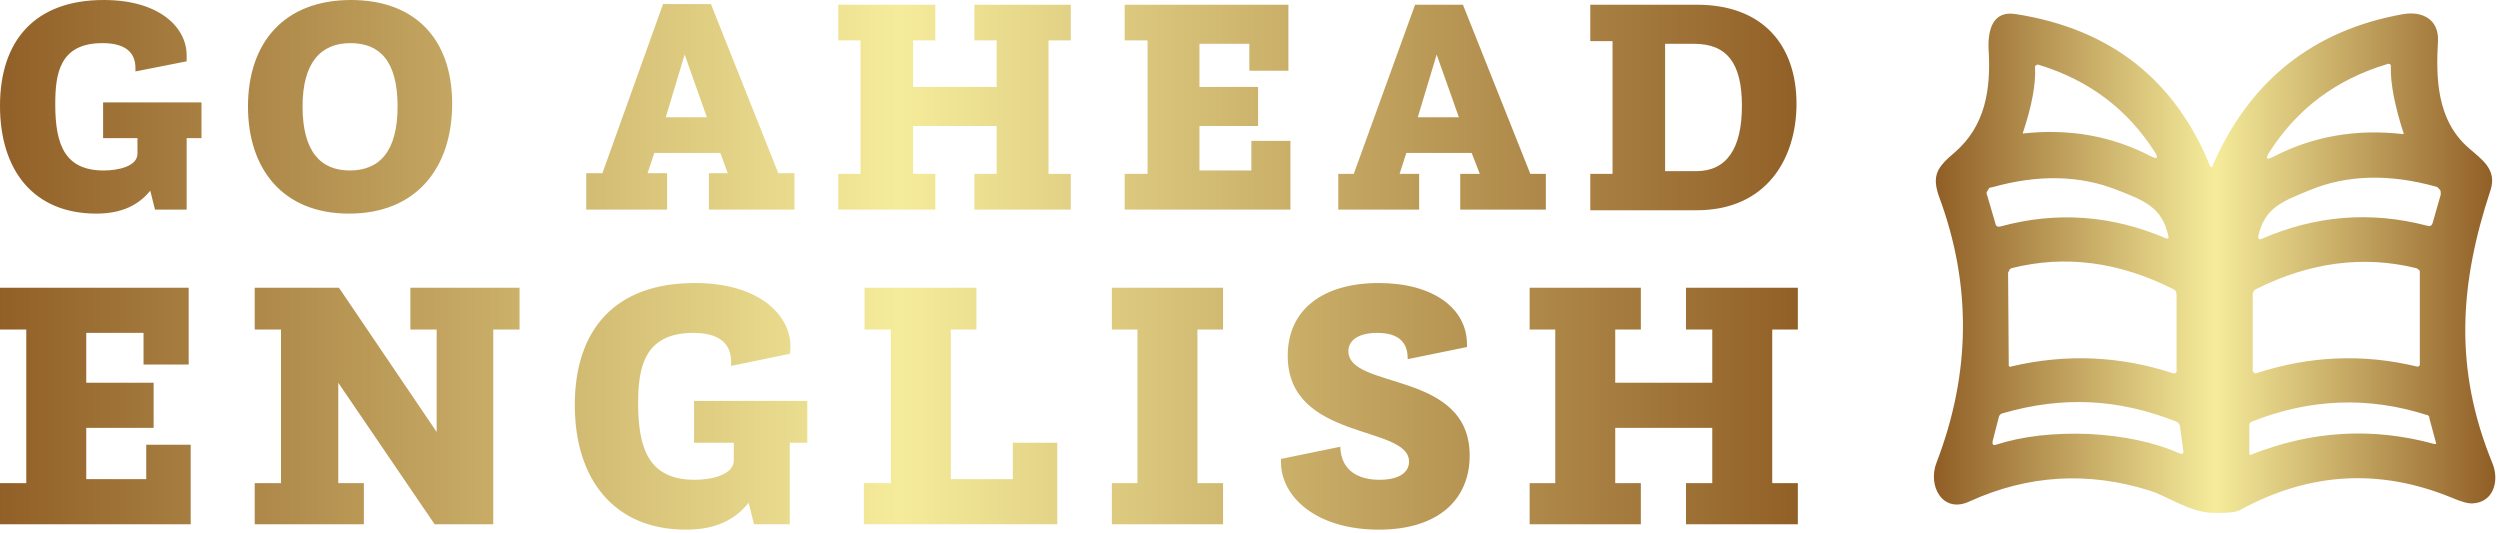
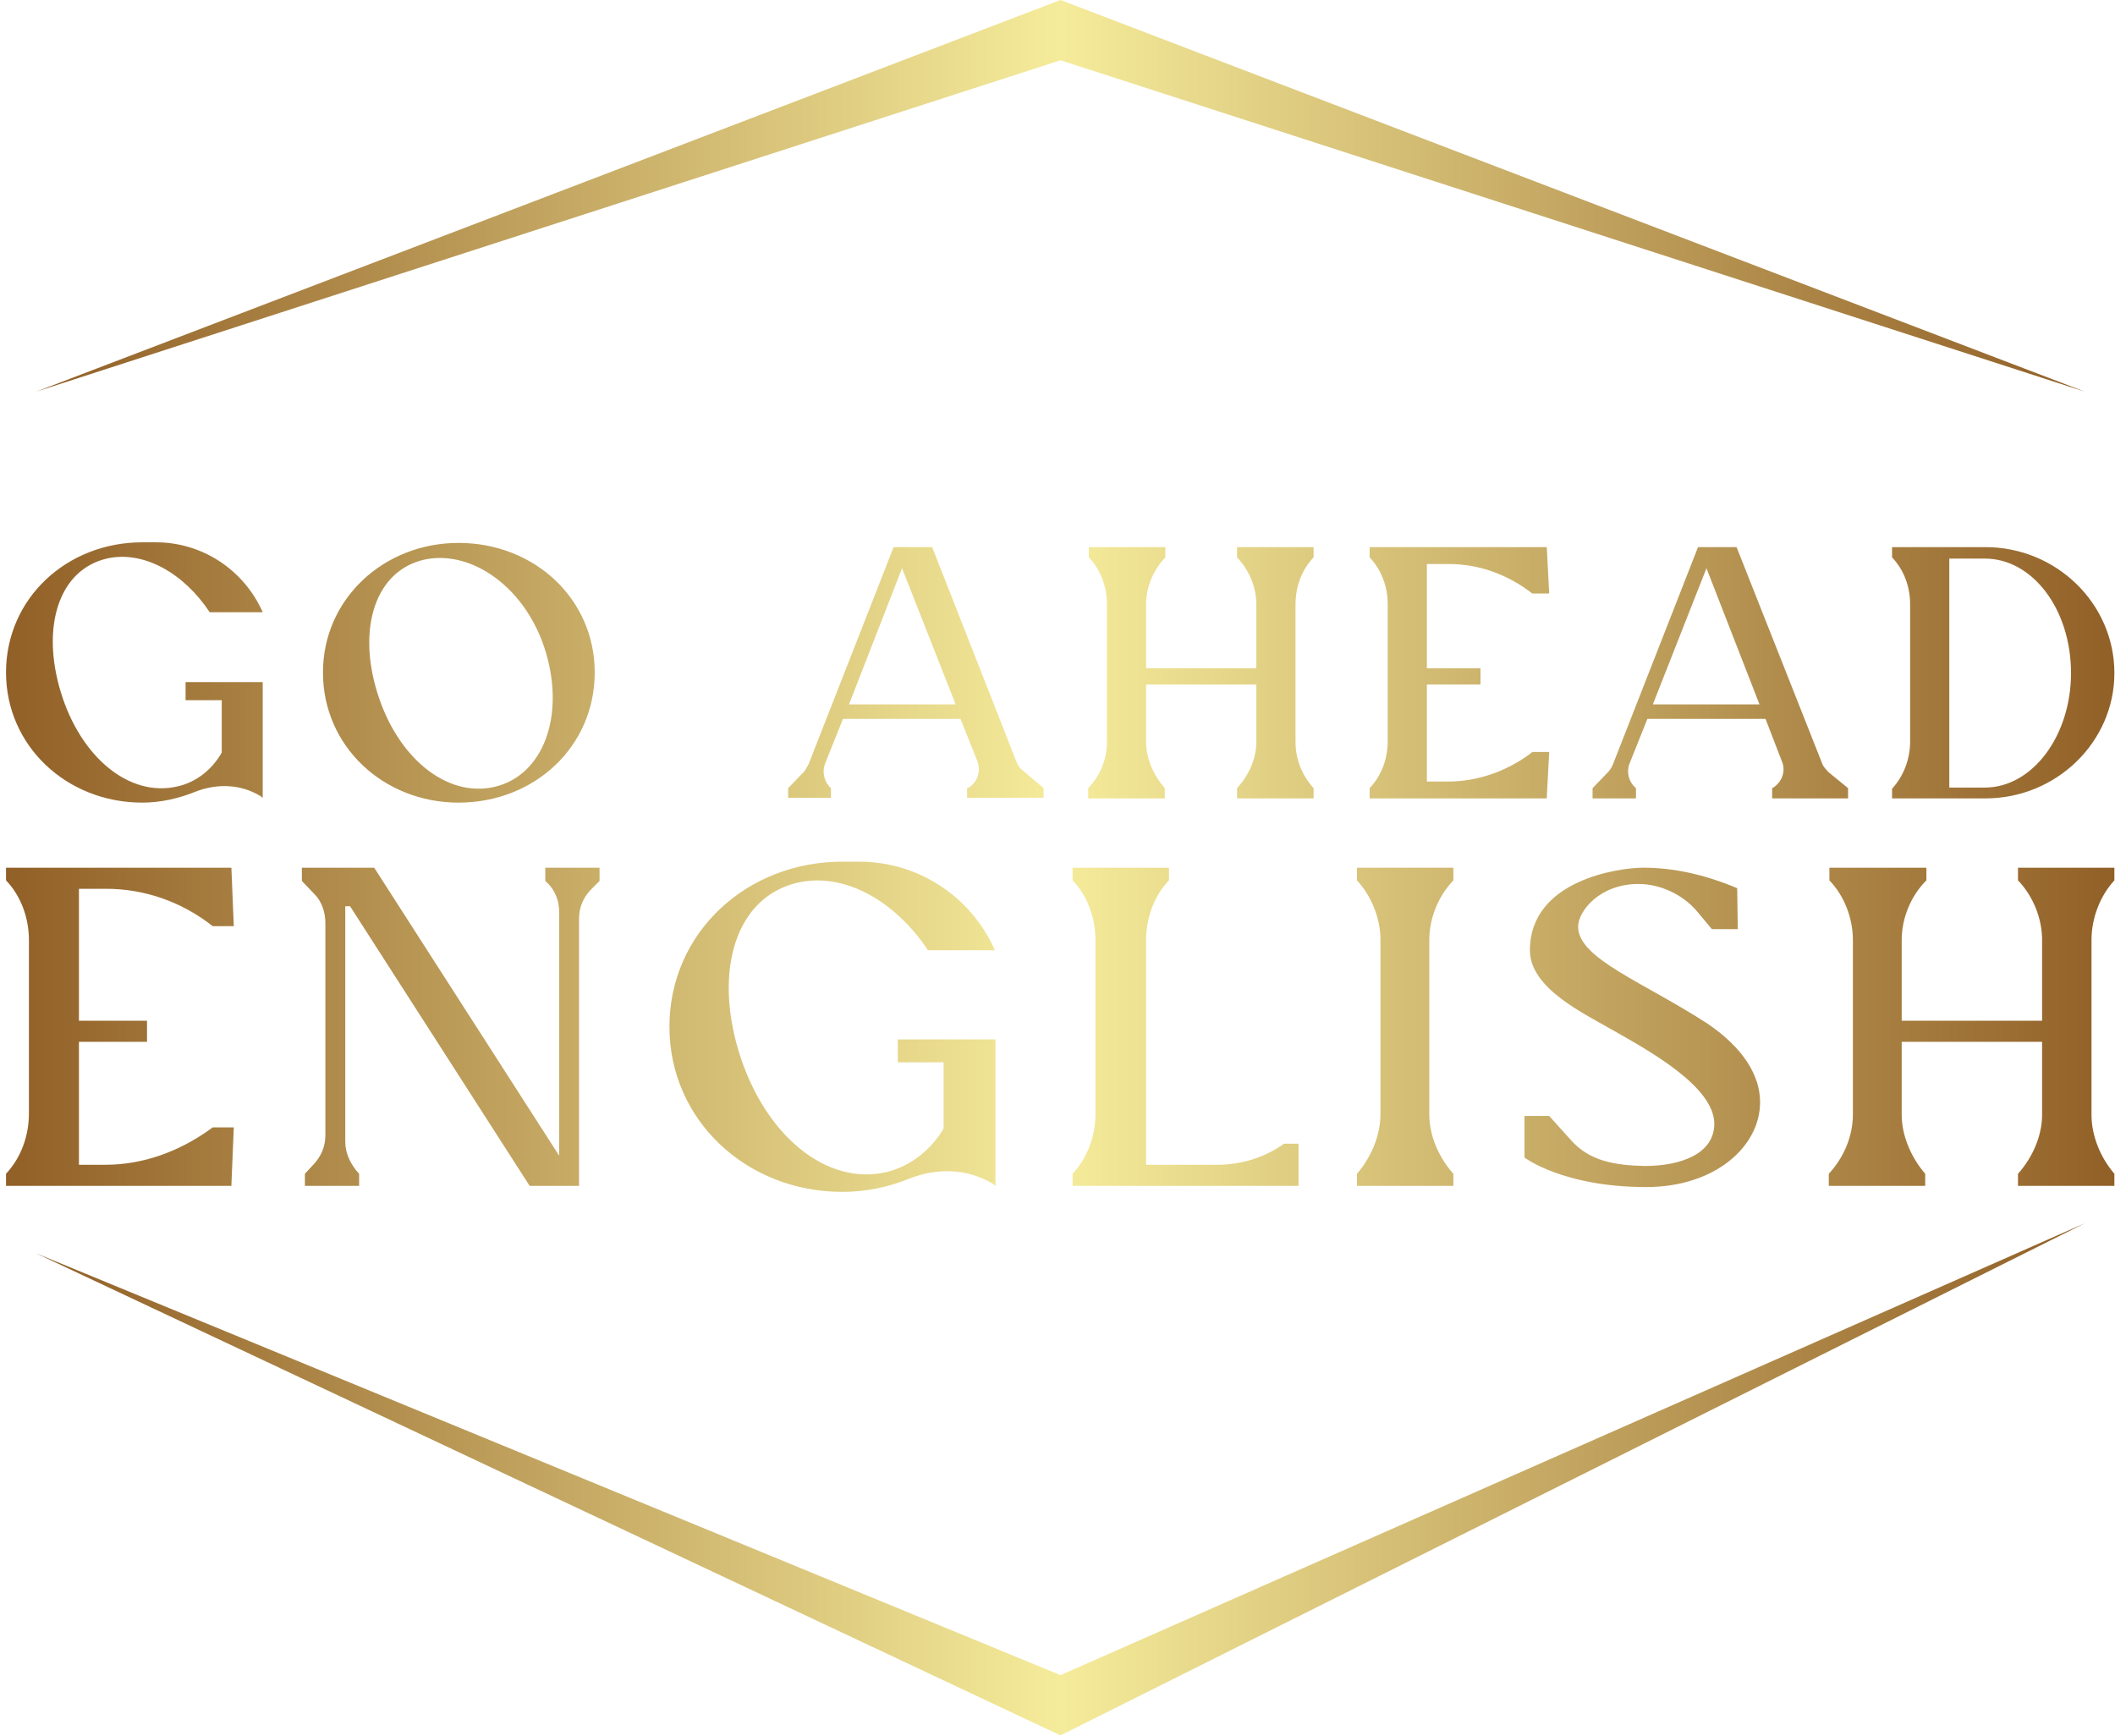
- <svg xmlns="http://www.w3.org/2000/svg" version="1.2" viewBox="0 0 371 79" width="371" height="79">
+ <svg xmlns="http://www.w3.org/2000/svg" version="1.2" viewBox="0 0 351 288" width="351" height="288">
  <defs>
-     <linearGradient id="g1" x2="1" gradientUnits="userSpaceOnUse" gradientTransform="matrix(83.332,0,0,74.084,287.001,2.001)">
+     <linearGradient id="g1" x2="1" gradientUnits="userSpaceOnUse" gradientTransform="matrix(340,0,0,288,6,0)">
      <stop offset="0" stop-color="#905e26" />
      <stop offset=".5" stop-color="#f5ec9b" />
      <stop offset="1" stop-color="#905e26" />
    </linearGradient>
-     <linearGradient id="g2" x2="1" gradientUnits="userSpaceOnUse" gradientTransform="matrix(266.667,0,0,31.731,0,0)">
+     <linearGradient id="g2" x2="1" gradientUnits="userSpaceOnUse" gradientTransform="matrix(350,0,0,43.162,1,90)">
      <stop offset="0" stop-color="#905e26" />
      <stop offset=".5" stop-color="#f5ec9b" />
      <stop offset="1" stop-color="#905e26" />
    </linearGradient>
-     <linearGradient id="g3" x2="1" gradientUnits="userSpaceOnUse" gradientTransform="matrix(266.667,0,0,36.575,0,42)">
+     <linearGradient id="g3" x2="1" gradientUnits="userSpaceOnUse" gradientTransform="matrix(350,0,0,54.789,1,143)">
      <stop offset="0" stop-color="#905e26" />
      <stop offset=".5" stop-color="#f5ec9b" />
      <stop offset="1" stop-color="#905e26" />
    </linearGradient>
  </defs>
  <style>
		.s0 { fill: url(#g1) } 
		.s1 { fill: url(#g2) } 
		.s2 { fill: url(#g3) } 
	</style>
-   <g id="SvgjsG1448">
-     <path class="s0" d="m328 24.7q0 0 0.1 0.1 0 0 0.1 0 0 0 0.1 0 0-0.1 0-0.1 8.2-19 28.3-22.6c2.9-0.5 5.3 0.8 5.2 3.9-0.3 5.3-0.3 11.8 4.6 16 1.8 1.6 4.2 3.1 3.2 6.2-4.6 13.9-5.5 26.5 0.3 40.6 1 2.5 0.2 5.7-2.9 5.9q-1 0.1-3.3-0.9-16-6.5-31.3 1.9-1 0.5-4.1 0.4c-3.4-0.1-6.7-2.5-9.3-3.3q-13.7-4.3-26.7 1.6c-4 1.9-6.3-2.3-4.9-5.8q7.6-19.8 0.4-39.3c-1.2-3.3-0.3-4.5 2.3-6.7 4.5-3.9 5.4-9.3 5-15.4-0.1-2.9 0.7-5.7 4.1-5.1q21 3.3 28.8 22.6zm-27.8-5q0 0 0 0.1 0 0 0 0 0 0 0 0 0.1 0.1 0.1 0 10.3-1.1 18.9 3.4 1.4 0.7 0.6-0.6-6.1-9.6-17.3-13-0.1 0-0.2 0-0.1 0-0.1 0.1-0.1 0-0.2 0.1 0 0.1 0 0.2 0.2 3.7-1.8 9.7zm56.5 0.1q-2-6.2-1.9-9.9 0-0.1 0-0.2-0.1-0.1-0.1-0.2-0.1 0-0.2 0-0.1-0.1-0.2 0-11.4 3.4-17.6 13.2-0.8 1.3 0.6 0.6 8.8-4.6 19.3-3.4 0 0 0 0 0 0 0.1 0 0-0.1 0-0.1 0 0 0 0zm3.5 13.7q0.6 0.2 0.8-0.4l1.2-4.2q0-0.1 0-0.4 0-0.2-0.1-0.3-0.1-0.2-0.3-0.3-0.1-0.2-0.3-0.2-10.4-2.9-18.7 0.5c-4.1 1.7-6.8 2.6-7.7 7q0 0 0 0.1 0.1 0.1 0.1 0.1 0.1 0.1 0.1 0.1 0.1 0 0.2 0 12.1-5.3 24.7-2zm-63.3 0.1q12.5-3.4 24.6 1.8 0.1 0 0.1 0 0.1 0 0.2-0.1 0 0 0-0.1 0.1 0 0-0.1c-0.9-4.3-3.5-5.3-7.6-6.9q-8.3-3.3-18.6-0.4-0.2 0-0.4 0.1-0.1 0.2-0.2 0.3-0.1 0.2-0.2 0.4 0 0.2 0.1 0.4l1.2 4.1q0.1 0.7 0.8 0.5zm1.5 20.8q12.2-2.9 24.1 1 0.1 0 0.2 0 0.1 0 0.2-0.1 0 0 0.1-0.1 0-0.1 0-0.2v-11.3q0-0.6-0.5-0.8-12.1-6.1-24-3.1-0.1 0.1-0.2 0.1-0.1 0.1-0.1 0.2-0.1 0.1-0.1 0.2-0.1 0.1-0.1 0.2l0.1 13.7q0 0 0 0.1 0 0 0.1 0.1 0.1 0 0.1 0 0.1 0.1 0.1 0zm60.3 0q0.1 0 0.2 0 0-0.1 0.1-0.1 0 0 0.1-0.1 0-0.1 0-0.1v-13.6q0-0.1 0-0.3-0.1-0.1-0.1-0.1-0.1-0.1-0.2-0.2-0.1 0-0.2-0.1-11.8-2.9-23.8 3.1-0.5 0.3-0.5 0.8v11.3q0 0.1 0.1 0.2 0 0.1 0.1 0.1 0 0.1 0.1 0.1 0.1 0 0.2 0 11.9-3.9 23.9-1zm-48.7 10q7.8 0.4 13.5 2.9 0.6 0.2 0.5-0.4l-0.5-3.7q-0.1-0.5-0.7-0.7-6.4-2.5-12.6-2.8-6.3-0.3-12.9 1.6-0.6 0.1-0.7 0.7l-0.9 3.5q-0.1 0.7 0.5 0.5 5.9-1.9 13.8-1.6zm51.5 1.3l-1-3.7q0-0.1 0-0.2-0.1 0-0.1-0.1-0.1 0-0.1-0.1-0.1 0-0.1 0-13.1-4.2-26.1 1-0.3 0.1-0.3 0.5v4.2q0 0 0 0.1 0 0 0 0 0.1 0.1 0.1 0.1 0.1 0 0.1 0 13.5-5.4 27.3-1.6 0.3 0 0.2-0.2z" />
+   <g id="SvgjsG5922">
+     <path fill-rule="evenodd" class="s0" d="m176 10l170 55-170-65-170 65zm-170 198l170 80 170-85-170 75z" />
  </g>
-   <g id="SvgjsG1449">
-     <path class="s1" d="m23 31.1l-0.7-2.8c-1.7 2.1-4.2 3.4-8 3.4-9.3 0-14.3-6.4-14.3-16 0-9.6 5.1-15.7 15.4-15.7 8.3 0 12.3 4.1 12.3 8.2 0 0.3 0 0.6 0 0.9l-7.6 1.5v-0.5c0-2.4-1.6-3.7-4.9-3.7-6.4 0-7 4.6-7 9.1 0 6.1 1.5 9.8 7.2 9.8 2.1 0 5-0.6 5-2.5v-2.3h-5.1v-5.3h14.6v5.3h-2.2v10.6zm28.8 0.6c-9.9 0-15-6.7-15-15.9 0-9.4 5.3-15.8 15.3-15.8 9.4 0 15 5.7 15 15.4 0 9.5-5.3 16.3-15.3 16.3zm0.1-6.4c4.4 0 7.1-2.8 7.1-9.5 0-6.7-2.6-9.4-7-9.4-4.4 0-7.1 2.9-7.1 9.4 0 6.7 2.7 9.5 7 9.5zm35.1 5.8v-5.4h2.4l9-25.1h7.1l10 25.1h2.4v5.4h-12.7v-5.4h2.8l-1.1-3h-9.8l-1 3h2.9v5.4zm11.8-13.7h6.1l-3.3-9.3zm25.6 13.7v-5.3h3.3v-19.8h-3.3v-5.3h14.4v5.3h-3.3v6.9h12.4v-6.9h-3.3v-5.3h14.3v5.3h-3.3v19.8h3.3v5.3h-14.3v-5.3h3.3v-7.1h-12.4v7.1h3.3v5.3zm42.5 0v-5.3h3.4v-19.8h-3.4v-5.3h24.3v9.8h-5.8v-4h-7.4v6.4h8.7v5.8h-8.7v6.6h7.7v-4.4h5.8v10.2zm31.7 0v-5.3h2.3l9.1-25.1h7.1l10 25.1h2.3v5.3h-12.7v-5.3h2.9l-1.2-3.1h-9.7l-1 3.1h2.9v5.3zm11.8-13.7h6.1l-3.3-9.3zm25.6 13.8v-5.4h3.3v-19.7h-3.3v-5.4h15.8c10 0 14.8 6.2 14.8 14.7 0 8.2-4.5 15.8-14.8 15.8zm11.1-5.8h4.6c4.5 0 6.8-3.3 6.8-9.7 0-6.3-2.2-9.2-7.1-9.2h-4.3z" />
+   <g id="SvgjsG5923">
+     <path class="s1" d="m43.6 132.4l-0.4-0.3c-3.3-2-7.2-2.1-10.8-0.7-2.7 1.1-5.7 1.8-8.8 1.8-12.5 0-22.6-9.4-22.6-21.6 0-12.3 10.1-21.6 22.6-21.6h2.3c7.7 0 14.6 4.6 17.7 11.6h-8.8c-4.3-6.5-11-10.3-17.1-8.9-8 1.9-10.9 11.4-7.6 22.2 3.3 10.8 11.4 17.5 19.4 15.6 3.1-0.7 5.7-2.8 7.3-5.6v-8.7h-6v-3h12.8zm10-20.8c0-12.2 10.1-21.5 22.5-21.5 12.6 0 22.6 9.3 22.6 21.5 0 12.3-10 21.6-22.6 21.6-12.4 0-22.5-9.3-22.5-21.6zm9 3.3c3.3 10.8 11.5 17.5 19.4 15.7 8-1.8 11.8-11.5 8.6-22.3-3.2-10.8-12.4-17.2-20.3-15.4-8 1.9-11 11.3-7.7 22zm68.2 17.5v-1.6l2.7-2.8c0.3-0.4 0.4-0.7 0.7-1.2l14.1-36h6.4l14.1 35.9c0.3 0.6 0.6 0.9 1.1 1.3l3.3 2.8v1.6h-12.7v-1.6l0.3-0.1c1.5-1 2-2.8 1.4-4.4l-2.8-7h-19.5l-3 7.5c-0.5 1.4-0.1 3 1 4v1.6zm10.1-15.5h17.7l-8.9-22.6zm39.7 15.6v-1.7c2.1-2.2 3.1-4.9 3.1-7.7v-22.8c0-2.9-1-5.7-3-7.8v-1.7h12.7v1.7c-2 2.1-3.2 4.9-3.2 7.8v10.6h18.3v-10.6c0-2.9-1.2-5.7-3.2-7.8v-1.7h12.7v1.7c-2 2.1-3 4.9-3 7.8v22.8c0 2.8 1 5.5 3 7.7v1.7h-12.7v-1.7c2-2.2 3.2-4.9 3.2-7.7v-9.5h-18.3v9.5c0 2.8 1.2 5.5 3.1 7.7v1.7zm46.7 0v-1.7c2-2.1 3-4.9 3-7.8v-22.7c0-2.9-1-5.7-3-7.8v-1.7h29.4l0.4 7.7h-2.8c-4.1-3.2-8.9-4.9-13.9-4.9h-3.6v17.3h8.9v2.7h-8.9v16.1h3.5c4.8 0 9.5-1.6 13.5-4.5l0.5-0.4h2.8l-0.4 7.5v0.2zm37 0v-1.7l2.7-2.8c0.3-0.4 0.5-0.7 0.7-1.2l14.1-36h6.4l14.2 35.9c0.2 0.6 0.6 0.9 1 1.4l3.3 2.7v1.7h-12.6v-1.7l0.2-0.1c1.5-1 2.1-2.8 1.4-4.4l-2.7-7h-19.6l-3 7.5c-0.5 1.4-0.1 3 1.1 4v1.7zm10-15.6h17.7l-8.8-22.6zm39.7 15.6v-1.6c2-2.2 3-5 3-7.9v-22.7c0-2.9-1-5.7-3-7.8v-1.7h15.5c11.8 0 21.4 9.4 21.4 20.9 0 11.4-9.6 20.8-21.4 20.8zm9.5-1.8h5.9c7.9 0 14.3-8.6 14.3-19 0-10.6-6.4-19-14.3-19h-5.9z" />
  </g>
-   <g id="SvgjsG1450">
-     <path class="s2" d="m0 77.8v-6.1h3.9v-22.8h-3.9v-6.2h28v11.4h-6.7v-4.7h-8.5v7.4h10v6.7h-10v7.6h8.9v-5.1h6.6v11.8zm37.8 0v-6.1h3.9v-22.8h-3.9v-6.2h12.5l14.5 21.4v-15.2h-3.9v-6.2h16.2v6.2h-3.9v28.9h-8.7l-14.3-21v14.9h3.8v6.1zm74.1 0l-0.8-3.2c-2 2.5-4.8 4-9.3 4-10.7 0-16.5-7.5-16.5-18.5 0-11.1 5.9-18.1 17.8-18.1 9.5 0 14.2 4.7 14.2 9.4 0 0.4 0 0.7-0.1 1.1l-8.7 1.8v-0.6c0-2.8-1.9-4.3-5.6-4.3-7.4 0-8.2 5.3-8.2 10.5 0 7 1.8 11.3 8.4 11.3 2.4 0 5.8-0.7 5.8-2.9v-2.6h-5.9v-6.2h16.8v6.2h-2.6v12.1zm16.3 0v-6.1h4v-22.8h-3.9v-6.2h16.6v6.2h-3.8v22.2h9.2v-5.4h6.6v12.1zm36.8 0v-6.1h3.8v-22.8h-3.8v-6.2h16.5v6.2h-3.8v22.8h3.8v6.1zm25.1-9.7l8.8-1.8c0.1 3.7 2.9 4.9 5.8 4.9 2.8 0 4.4-1 4.4-2.7 0-5.5-18-3-18-15.7 0-7 5.4-10.8 13.5-10.8 8 0 13.1 3.7 13.1 9.1v0.4l-8.8 1.8c0-1.4-0.3-3.9-4.5-3.9-2.8 0-4.3 1.1-4.3 2.7 0 5.8 18 2.8 18 15.5 0 6.4-4.5 11-13.5 11-9.3 0-14.5-4.9-14.5-10zm36.9 9.7v-6.1h3.8v-22.8h-3.8v-6.2h16.5v6.2h-3.8v7.9h14.4v-7.9h-3.9v-6.2h16.6v6.2h-3.8v22.8h3.8v6.1h-16.6v-6.1h3.9v-8.2h-14.4v8.2h3.8v6.1z" />
+   <g id="SvgjsG5924">
+     <path class="s2" d="m1 196.8v-2c2.5-2.7 3.8-6.3 3.8-10v-28.8c0-3.6-1.3-7.3-3.8-9.9v-2.1h37.4l0.4 9.7h-3.5c-5.2-4.1-11.4-6.2-17.7-6.2h-4.5v21.9h11.3v3.5h-11.3v20.4h4.4c6.1 0 12-2.1 17.1-5.7l0.7-0.5h3.5l-0.4 9.6v0.1zm49.6 0v-2l1.2-1.3c1.4-1.4 2.2-3.1 2.2-5.1v-35.2c0-1.8-0.6-3.6-1.8-4.8l-2.1-2.2v-2.2h12l30.7 47.8v-40.4c0-2-0.7-3.8-2.3-5.2v-2.2h9v2.2l-1.2 1.2c-1.4 1.3-2.2 3.1-2.2 5v44.4h-8.2l-29.8-46.4h-0.8v39.1c0 1.9 0.9 3.8 2.3 5.3v2zm114.6 0l-0.5-0.4c-4.3-2.5-9.2-2.6-13.8-0.8-3.4 1.4-7.2 2.2-11.1 2.2-15.9 0-28.7-11.9-28.7-27.4 0-15.6 12.8-27.4 28.7-27.4h2.8c9.8 0 18.6 5.8 22.5 14.7h-11.1c-5.5-8.3-14-13-21.7-11.2-10.2 2.4-13.8 14.5-9.7 28 4.2 13.8 14.5 22.4 24.6 20 4-1 7.3-3.7 9.4-7.2v-11h-7.6v-3.8h16.2zm12.8 0v-2c2.5-2.7 3.8-6.3 3.8-9.9v-28.9c0-3.6-1.3-7.3-3.8-9.9v-2.1h16v2.1c-2.5 2.6-3.8 6.3-3.8 9.9v37.3h11.8c4 0 7.9-1.2 11.1-3.5h2.4v7zm47.2 0v-2c2.4-2.8 3.9-6.4 3.9-9.9v-28.9c0-3.6-1.5-7.3-3.9-9.9v-2.1h16v2.1c-2.5 2.6-4 6.3-4 9.9v28.9c0 3.5 1.5 7.1 4 9.9v2zm27.8-4.7v-6.9h4.1l3.6 4c3.1 3.5 7.3 4.2 12.3 4.3 5.9 0 11.5-2 11.5-7 0-6.1-10.6-12-16.6-15.4-5.2-3-14-7.1-14-13.4 0-11.6 14.7-13.7 18.8-13.7 5 0 10.1 1.1 15.6 3.4l0.1 6.8h-4.3l-2.5-3c-2.4-2.8-6.1-4.5-9.7-4.5-6.4 0-10 4.5-10 7.1 0 5.3 10.9 9.2 21.5 16.1 5.9 4 8.7 8.6 8.7 13 0 7.4-7.5 14.1-18.9 14.1-13.8 0-20.2-4.9-20.2-4.9zm50.5 4.7v-2c2.6-2.8 4-6.4 4-9.8v-29c0-3.6-1.4-7.3-3.9-9.9v-2.1h16.1v2.1c-2.6 2.6-4.1 6.3-4.1 9.9v13.4h23.3v-13.4c0-3.6-1.5-7.3-4-9.9v-2.1h16v2.1c-2.4 2.6-3.8 6.3-3.8 9.9v29c0 3.4 1.4 7 3.8 9.8v2h-16v-2c2.5-2.8 4-6.4 4-9.8v-12.1h-23.3v12.1c0 3.4 1.5 7 3.9 9.8v2z" />
  </g>
</svg>
